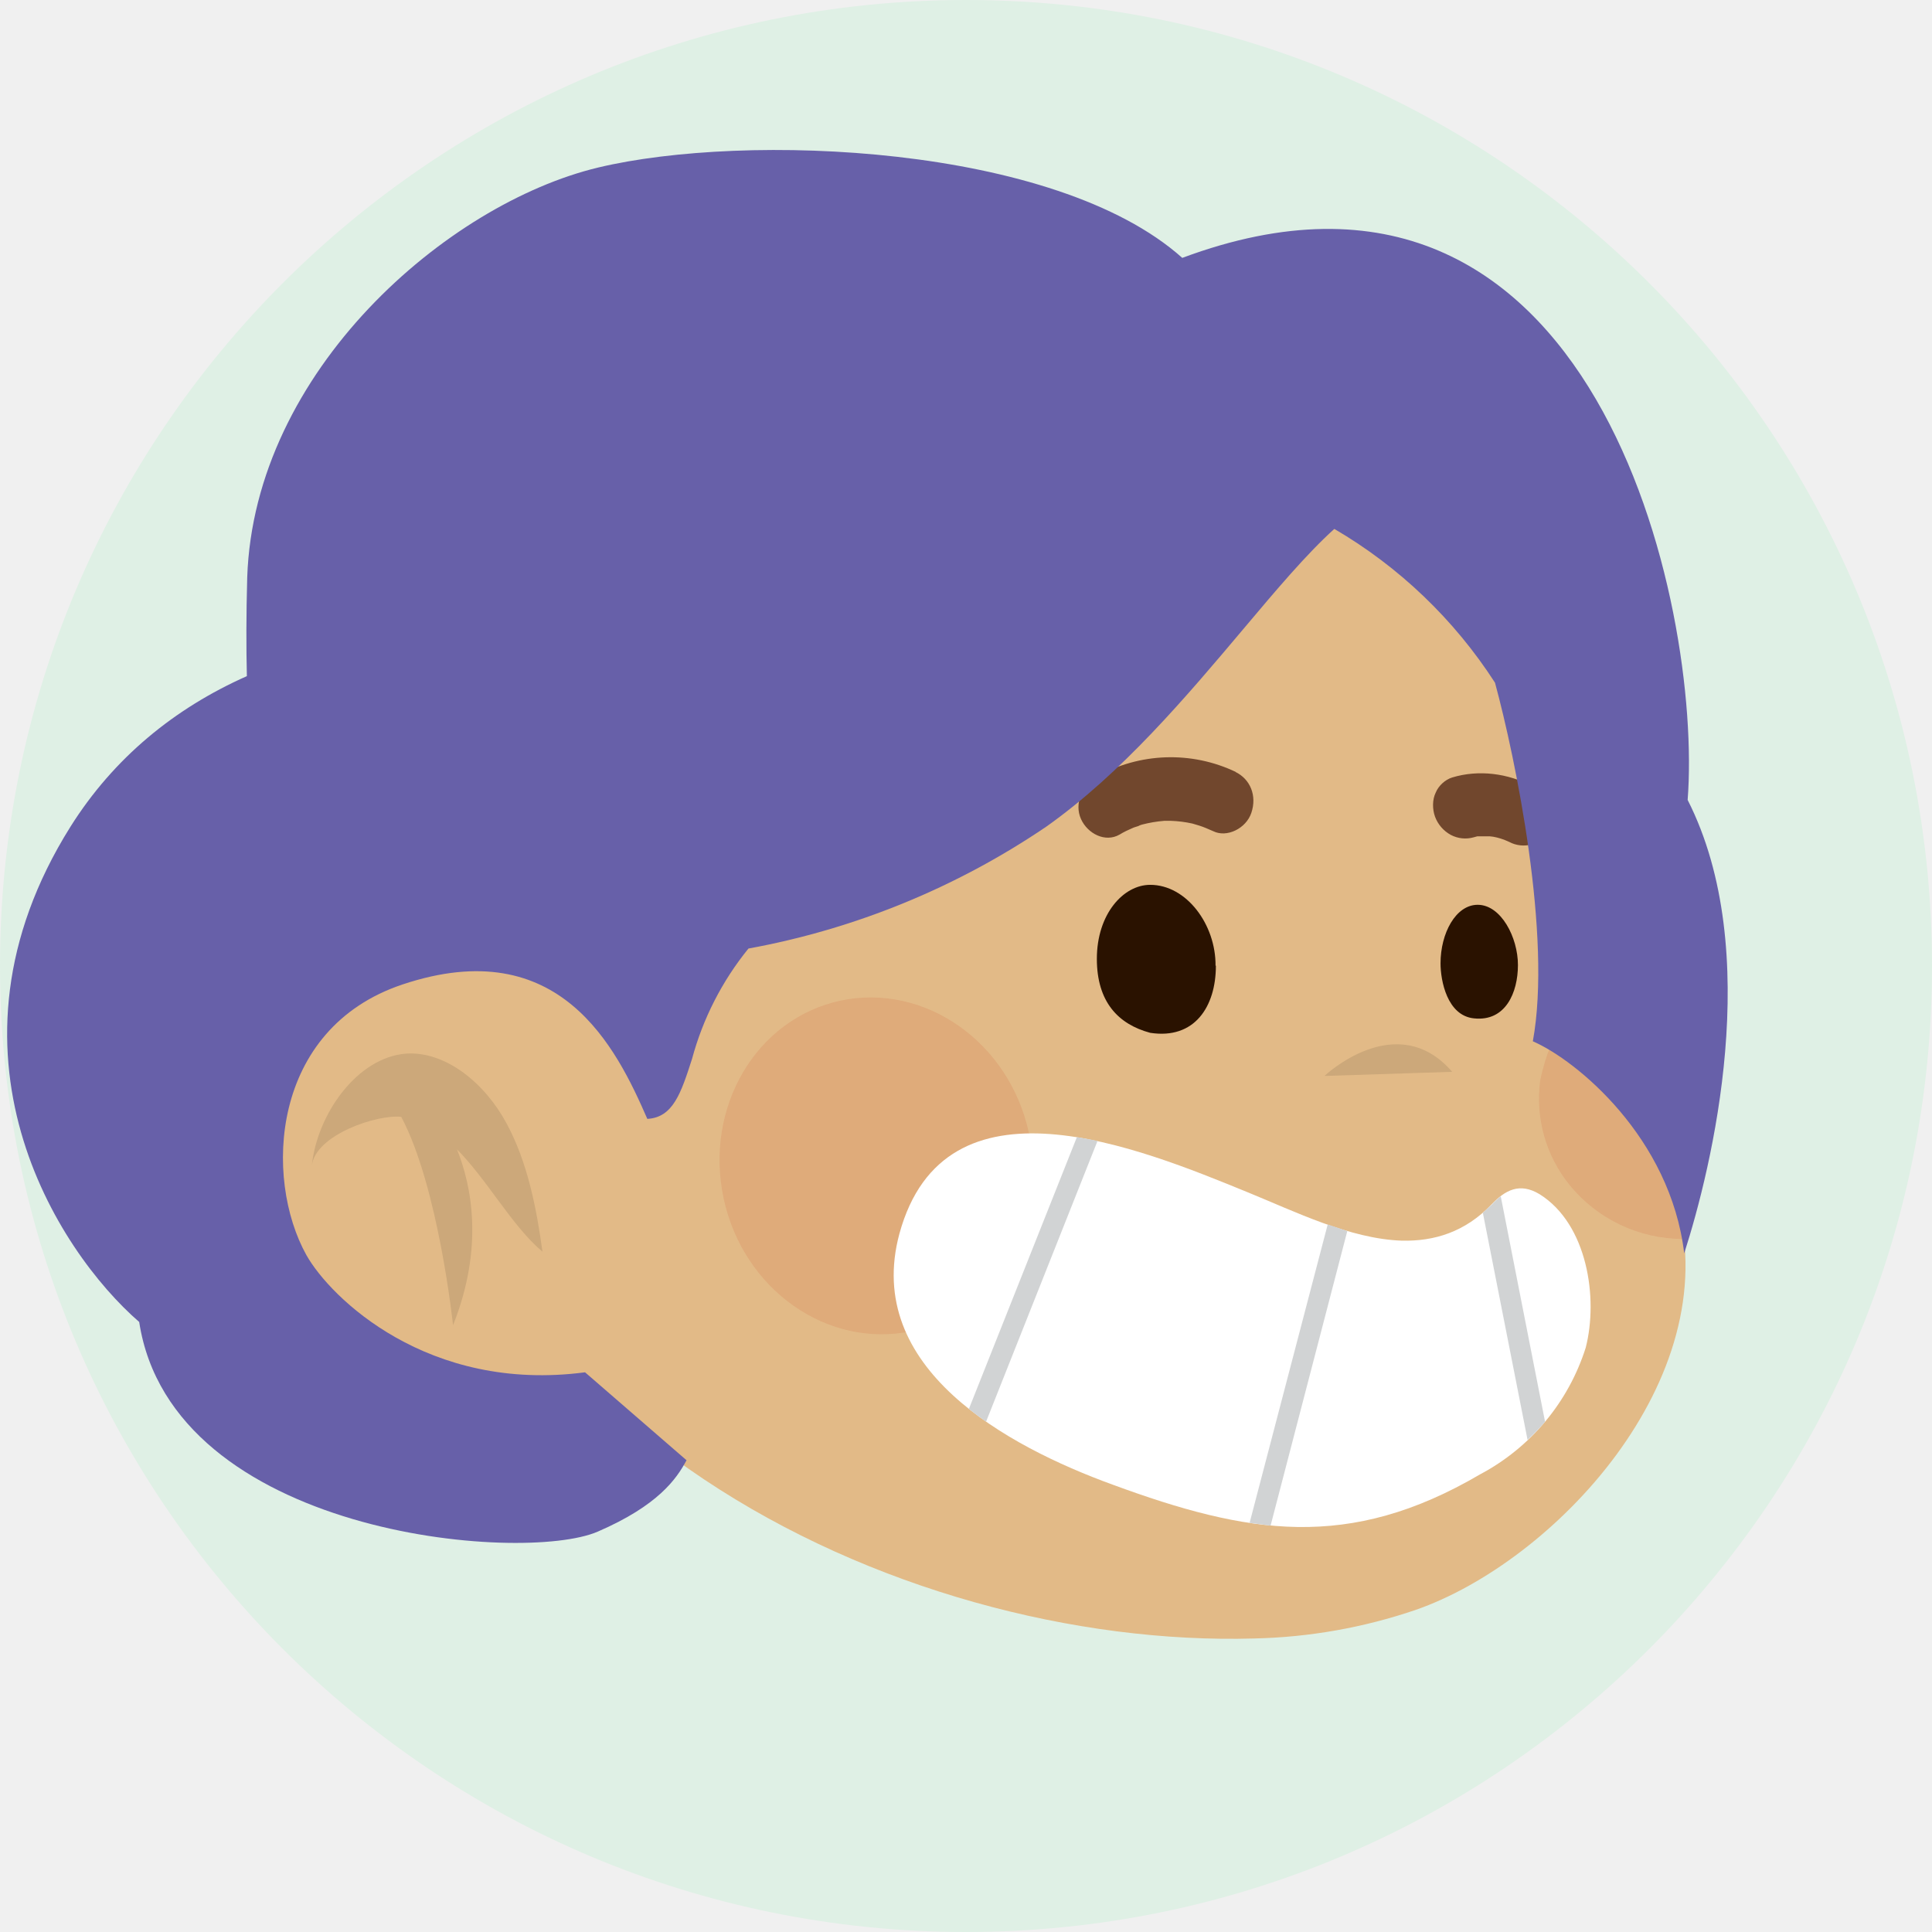
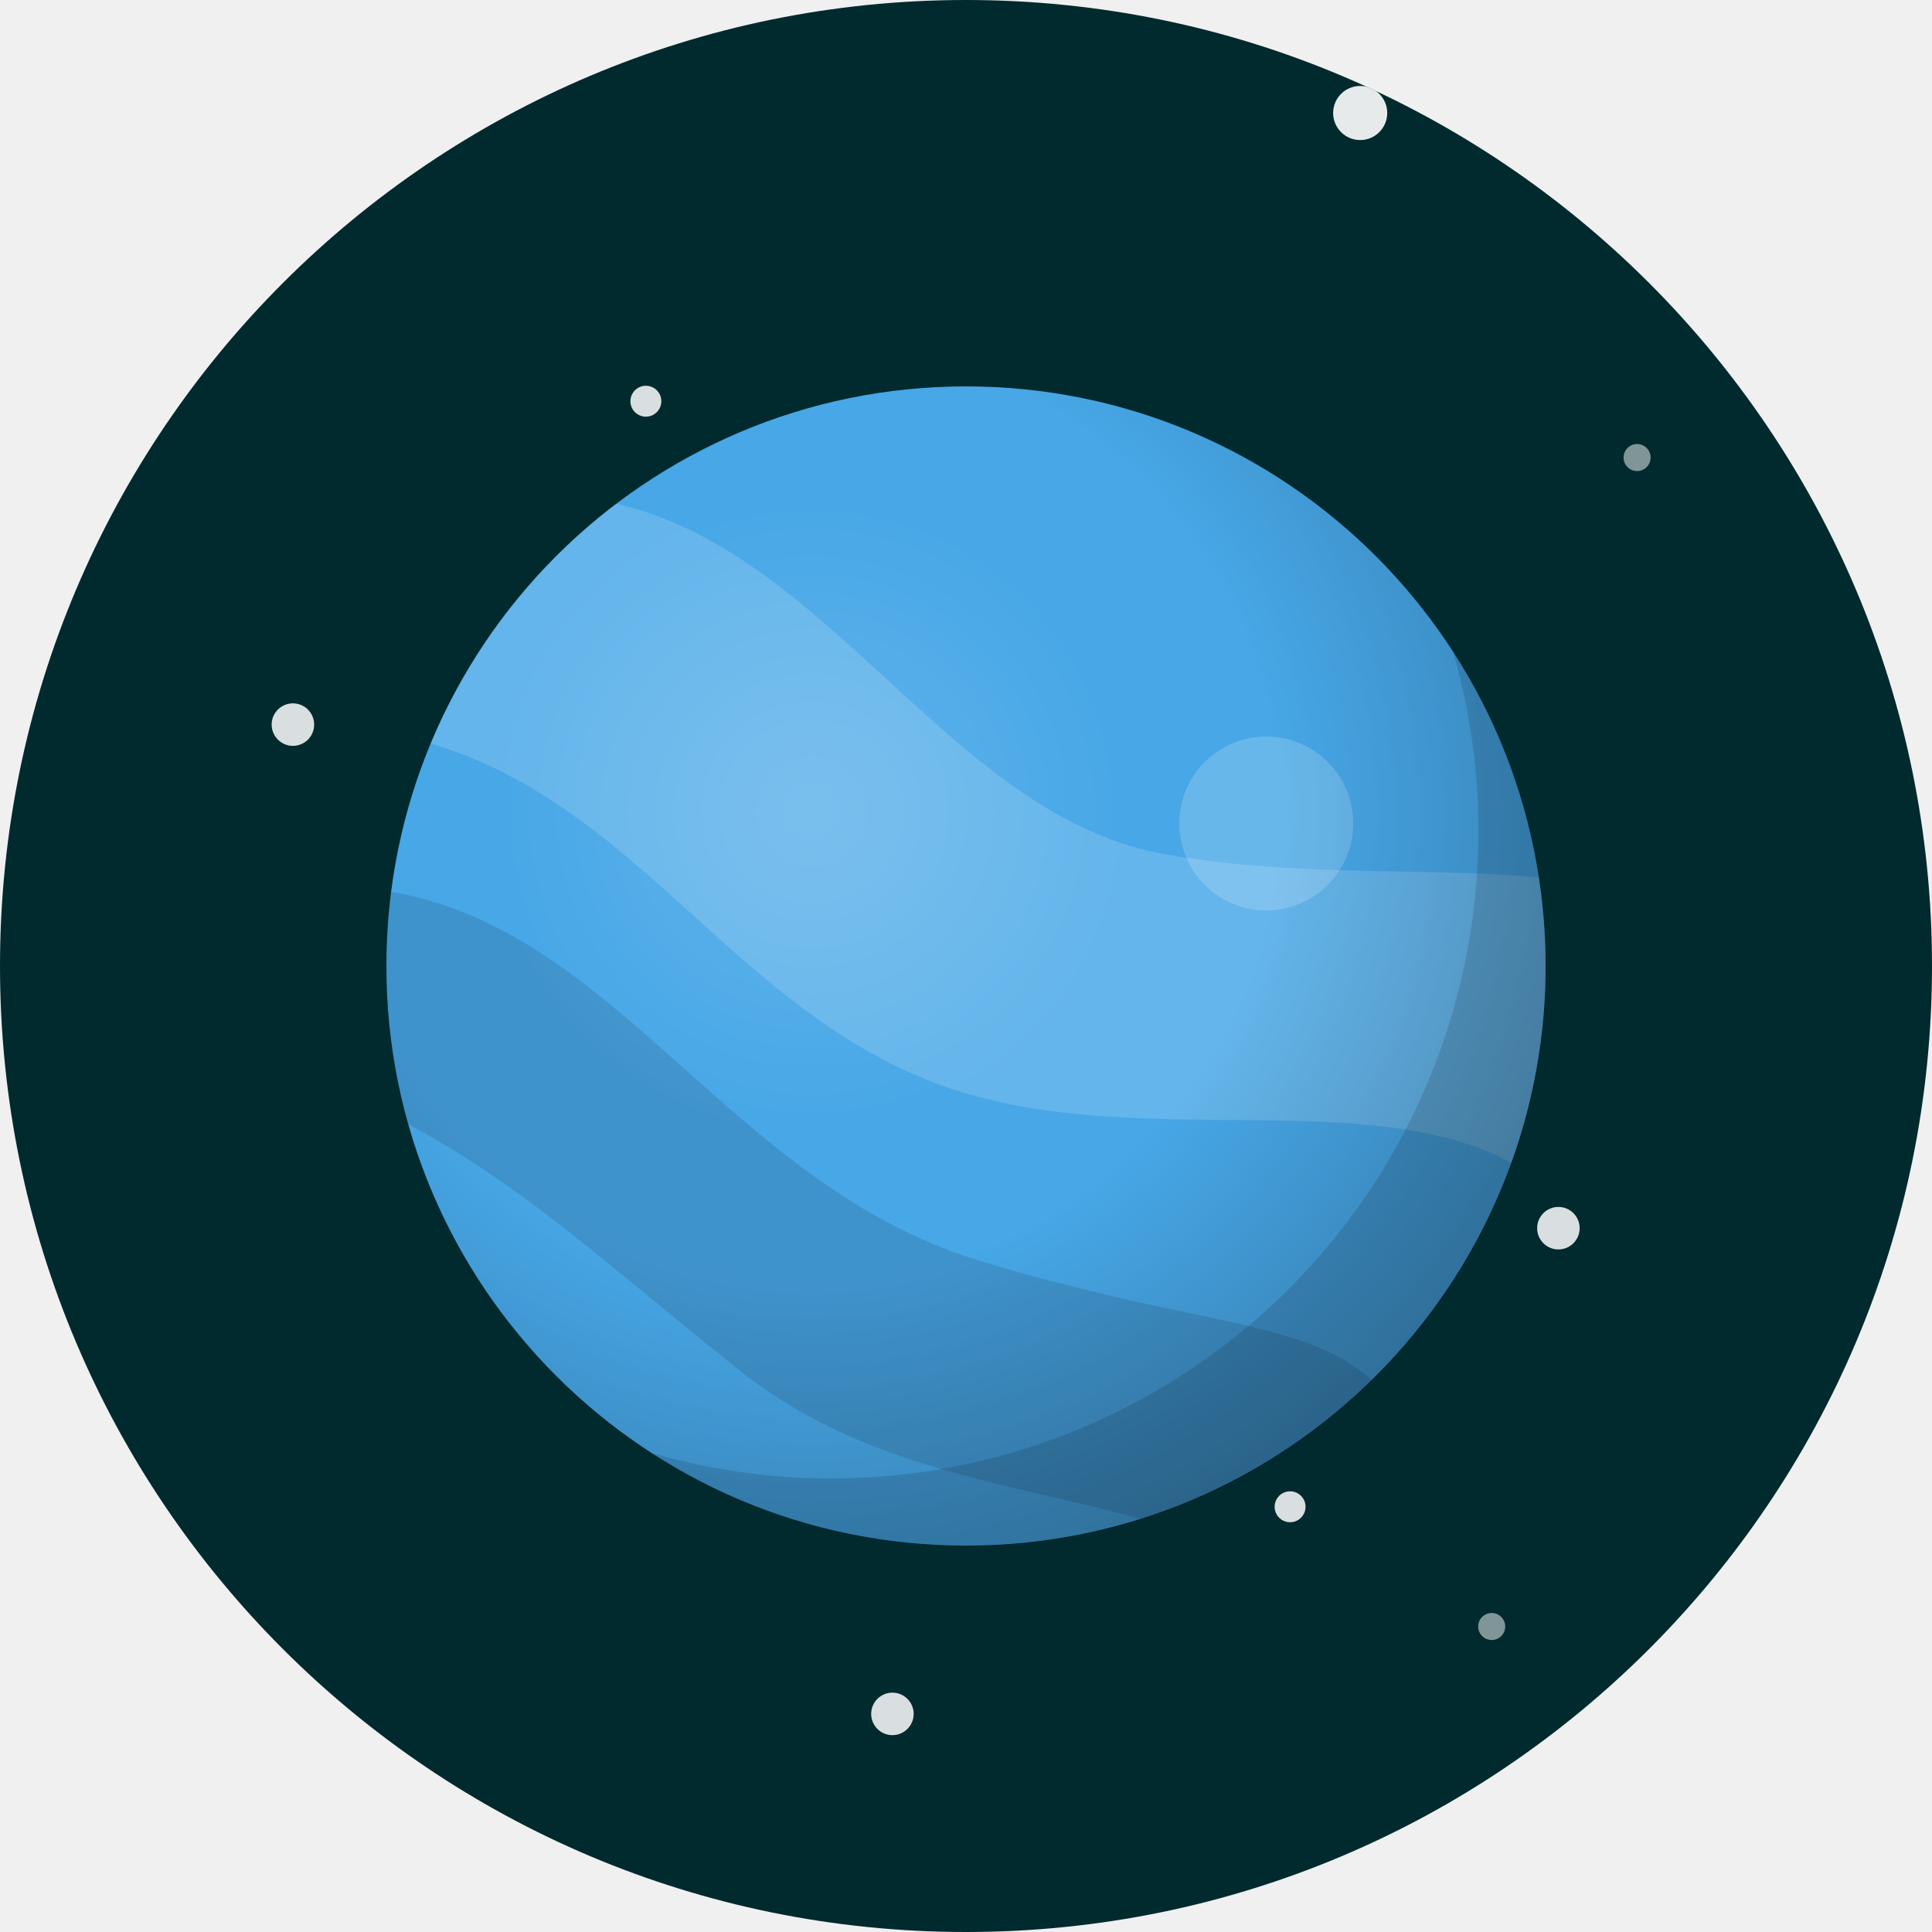
- <svg xmlns="http://www.w3.org/2000/svg" viewBox="0 0 480 480" fill="none" shape-rendering="auto" width="128" height="128">
-   <mask id="viewboxMask">
-     <rect width="480" height="480" rx="240" ry="240" x="0" y="0" fill="#fff" />
-   </mask>
-   <g mask="url(#viewboxMask)">
-     <rect fill="#dff0e5" width="480" height="480" x="0" y="0" />
-     <g transform="matrix(.85775 0 0 .85427 52 47)">
-       <path d="M264 38.6s131.4 20.6 121.4 208.1c0 .7 15.2 10.9 16.4 12a77.1 77.1 0 0 1 23.4 36.3c13.9 51.3-35.7 104.2-75.8 118.2a155 155 0 0 1-46.7 8.3c-103.1 3-239.7-62.7-246.7-191a202.7 202.7 0 0 1 15.1-83.9c0 .1 57.4-142.5 192.9-108Z" fill="#e2ba87" />
-       <path d="M388.7 248.7a57 57 0 0 0-3.2 10.5 40 40 0 0 0 8.5 30.4 42.3 42.3 0 0 0 33 15.7c-3.2-31.7-29-50.7-38.3-56.6ZM203.5 332c24.4-5.2 39.6-31 33.9-57.5-5.7-26.5-30.2-43.7-54.6-38.5-24.4 5.3-39.5 31-33.8 57.6 5.7 26.5 30.1 43.7 54.5 38.5Z" fill="#DC2400" style="mix-blend-mode:multiply" opacity=".1" />
-       <path opacity=".1" d="M323 257.9s20.9-19.9 37-1.2Z" fill="#000" />
-       <path d="M128.7 356.9C59.3 391.7-3.7 304.4 16.5 255.3c12.9-31.4 50.4-33.8 72.1-5.2a185 185 0 0 1 29.1 59.1" fill="#e2ba87" />
-       <path opacity=".1" d="M71.5 279c9 9 16.1 22.5 25 30-1.7-12.5-4.3-26-10.4-37.3-6.2-11.6-17.5-21-29-20.3-14.2 1-25.9 17.6-27.4 32.6 1-9 19-15 25.9-14.2 10.8 20.4 15 60.6 15 60.6 9-22.7 5.4-40.7 1-51.5Z" fill="#000" />
+ <svg xmlns="http://www.w3.org/2000/svg" viewBox="0 0 100 100" fill="none" shape-rendering="auto" aria-hidden="true" width="128" height="128">
+   <defs>
+     <g id="star-small-8b304a6b">
+       <circle cx="5" cy="5" r=".8" fill="#fff" fill-opacity=".85" />
    </g>
-     <g transform="matrix(.85472 0 0 .855 19 -17)">
-       <path d="M385.3 380.4c9.4.2 18.3-2.5 26-10.5 4-4.2 8.2-6.5 14-3 13.9 8.7 17.1 30.2 13.4 44.6a63.3 63.3 0 0 1-30.7 36.8c-38.2 22.4-67.6 17.4-106.8 3-30.8-11.2-72.5-33.9-62-72.9 13.2-48.3 69.6-25 101.4-12 13.5 5.5 29.6 13.5 44.7 14Z" fill="#fff" />
-       <path d="m347 463.2-6-.8 22.7-86.7 5.7 1.9-22.3 85.6ZM426.9 433a68.7 68.7 0 0 1-5.1 5.3l-13-66 2.6-2.4c.8-.9 1.7-1.7 2.6-2.4l12.9 65.6ZM296.8 351.4 264.4 433a98.1 98.1 0 0 1-5-3.7l31.4-79 6 1.1Z" fill="#D1D3D4" />
+     <g id="star-large-8b304a6b">
+       <g class="dbpa-tw-large">
+         <circle cx="5" cy="5" r="1.4" fill="#fff" fill-opacity=".9" />
+       </g>
    </g>
-     <g transform="matrix(.85472 0 0 .855 19 -17)">
-       <path d="M331.2 300.5c0 11.9-6.2 21.5-19.1 19.5-9.3-2.5-15.5-9-15.5-21.5 0-13 7.7-21.5 15.5-21.5 10.6 0 19.1 11.6 19 23.5ZM419 300.3c0 8-3.6 16.5-12.8 15.5-7.8-.8-9.7-11-9.7-16 0-8.7 4.4-17 10.8-17 6.8 0 11.7 9.5 11.7 17.5Z" fill="#2A1200" />
-       <path d="M337 244.2a43.9 43.9 0 0 0-40.5 1.4c-4 2.3-6.6 7.7-4.5 12.3 1.9 4.2 7 6.9 11.2 4.5 1.3-.8 2.6-1.4 4-2 .4-.2 1.5-.4 1.9-.7l.6-.2a37.5 37.5 0 0 1 6.5-1.1h1.9a34.2 34.2 0 0 1 6.3.8l2 .6c1.3.4 2.6 1 4 1.6 4 2 9.6-.8 11.1-5.3 1.7-5-.3-9.8-4.6-11.9ZM423.5 248.5c-7.4-4-16-5-23.6-2.7-2 .6-4 2.4-4.8 4.4-1 2-1 4.8-.2 7a10 10 0 0 0 4.6 5.3 9 9 0 0 0 6.6.7l1.1-.3h3.6c1.4.1 2.8.5 4.2 1l1.4.6c2 1.1 4.6 1.4 6.7.7 2-.6 4-2.3 4.8-4.4.8-2 1.1-4.6.2-6.9-1-2.3-2.4-4.2-4.6-5.4Z" fill="#71472D" />
+     <g id="star-faint-8b304a6b">
+       <circle cx="5" cy="5" r=".7" fill="#fff" fill-opacity=".5" />
    </g>
-     <g transform="matrix(.85472 0 0 .85667 18 -15)">
-       <path d="M366.8 170.9c-8 7.2-16.8 17.6-26.5 29.1-16.3 19.3-35.3 41.8-57.3 57.3a227.2 227.2 0 0 1-86.5 35.3 86.4 86.4 0 0 0-16.4 32c-3.2 9.9-5.5 17-13 17.4-9-20.6-25.4-54.2-71.1-39-38.5 12.8-40.4 56.3-28 78.5 7 12.4 35.3 40 81 34l29.5 25.5c-2.9 5.4-8.2 13.1-25.8 20.7-21.9 9.5-123.8 1-133.3-60.8-23.8-20.6-61.1-78.2-20-143.6 12.6-20 30.3-34.4 51.3-43.7-.2-8.2-.2-17.7.1-28.6 2-60 58.1-108.4 102-118.9 42.7-10.2 132.8-6.8 169.8 26.2C443 47.5 473.8 193.9 469.5 249.5c22.4 44 7 106.7-1 131.5-4-33.6-31.3-56-44-61.5 5.6-30.4-5-82-11-104a139 139 0 0 0-46.7-44.6Z" fill="#6760a9" />
+     <g id="star-medium-8b304a6b">
+       <g class="dbpa-tw-medium">
+         <circle cx="5" cy="5" r="1.1" fill="#fff" fill-opacity=".85" />
+       </g>
    </g>
-     <g transform="matrix(.85472 0 0 .85667 14 -12)" />
+     <g id="planet-disc-8b304a6b">
+       <circle cx="30" cy="30" r="30" fill="#47a7e7" />
+     </g>
+     <clipPath id="dicebearPlanets-swirl">
+       <circle cx="34" cy="33" r="30" />
+     </clipPath>
+     <g id="surface-swirl-8b304a6b">
+       <g class="dbpa-surface">
+         <g clip-path="url(#dicebearPlanets-swirl)">
+           <path d="M2 23c12-8 26 4 38 0s22-14 28-8v14c-10-4-20 8-32 10s-22-6-34-2Z" fill="#fff" fill-opacity=".16" />
+           <path d="M4 45c12-6 24 4 38 1s18-7 24-3v10c-10-2-20 6-32 4s-18-4-30-2Z" fill="#000" fill-opacity=".12" />
+           <circle cx="44" cy="19" r="4.5" fill="#fff" fill-opacity=".18" />
+         </g>
+       </g>
+     </g>
+     <radialGradient id="dicebearPlanets-shade" gradientUnits="userSpaceOnUse" cx="22" cy="22" r="44">
+       <stop offset="0" stop-color="#fff" stop-opacity=".14" />
+       <stop offset=".38" stop-color="#fff" stop-opacity="0" />
+       <stop offset=".55" stop-color="#000" stop-opacity="0" />
+       <stop offset="1" stop-color="#000" stop-opacity=".26" />
+     </radialGradient>
+     <g id="shade-soft-8b304a6b">
+       <circle cx="30" cy="30" r="30" fill="url(#dicebearPlanets-shade)" />
+       <path d="M55.2 13.7a30 30 0 0 1-41.5 41.5 33.5 33.5 0 0 0 41.5-41.5" fill="#000" fill-opacity=".13" />
+     </g>
+     <g id="animation-none-8b304a6b" />
+     <clipPath id="clip-8b304a6b">
+       <rect width="100" height="100" rx="50" ry="50" />
+     </clipPath>
+   </defs>
+   <g clip-path="url(#clip-8b304a6b)">
+     <rect width="100" height="100" fill="#002a2e" />
+     <use transform="translate(7.5 7.5) translate(-10.1931, 2.53749)" href="#star-small-8b304a6b" />
+     <use transform="translate(32.5 7.5) translate(-4.06955, 8.26697)" href="#star-small-8b304a6b" />
+     <use transform="translate(57.5 7.5) translate(7.90287, -6.65068)" href="#star-large-8b304a6b" />
+     <use transform="translate(82.5 7.5) translate(-2.76437, 11.18282)" href="#star-faint-8b304a6b" />
+     <use transform="translate(7.5 32.5) translate(2.66094, 0.00513)" href="#star-medium-8b304a6b" />
+     <use transform="translate(82.5 57.5) translate(-6.83754, 1.0706)" href="#star-medium-8b304a6b" />
+     <use transform="translate(32.5 82.5) translate(8.69129, 1.21104)" href="#star-medium-8b304a6b" />
+     <use transform="translate(57.5 82.5) translate(4.27465, -9.50971)" href="#star-small-8b304a6b" />
+     <use transform="translate(82.5 82.5) translate(-10.28991, -3.31285)" href="#star-faint-8b304a6b" />
+     <use transform="translate(20 20)" href="#planet-disc-8b304a6b" />
+     <use transform="translate(16 17) rotate(29.0663, 34, 33)" href="#surface-swirl-8b304a6b" />
+     <use transform="translate(20 20)" href="#shade-soft-8b304a6b" />
+     <use href="#animation-none-8b304a6b" />
  </g>
</svg>
